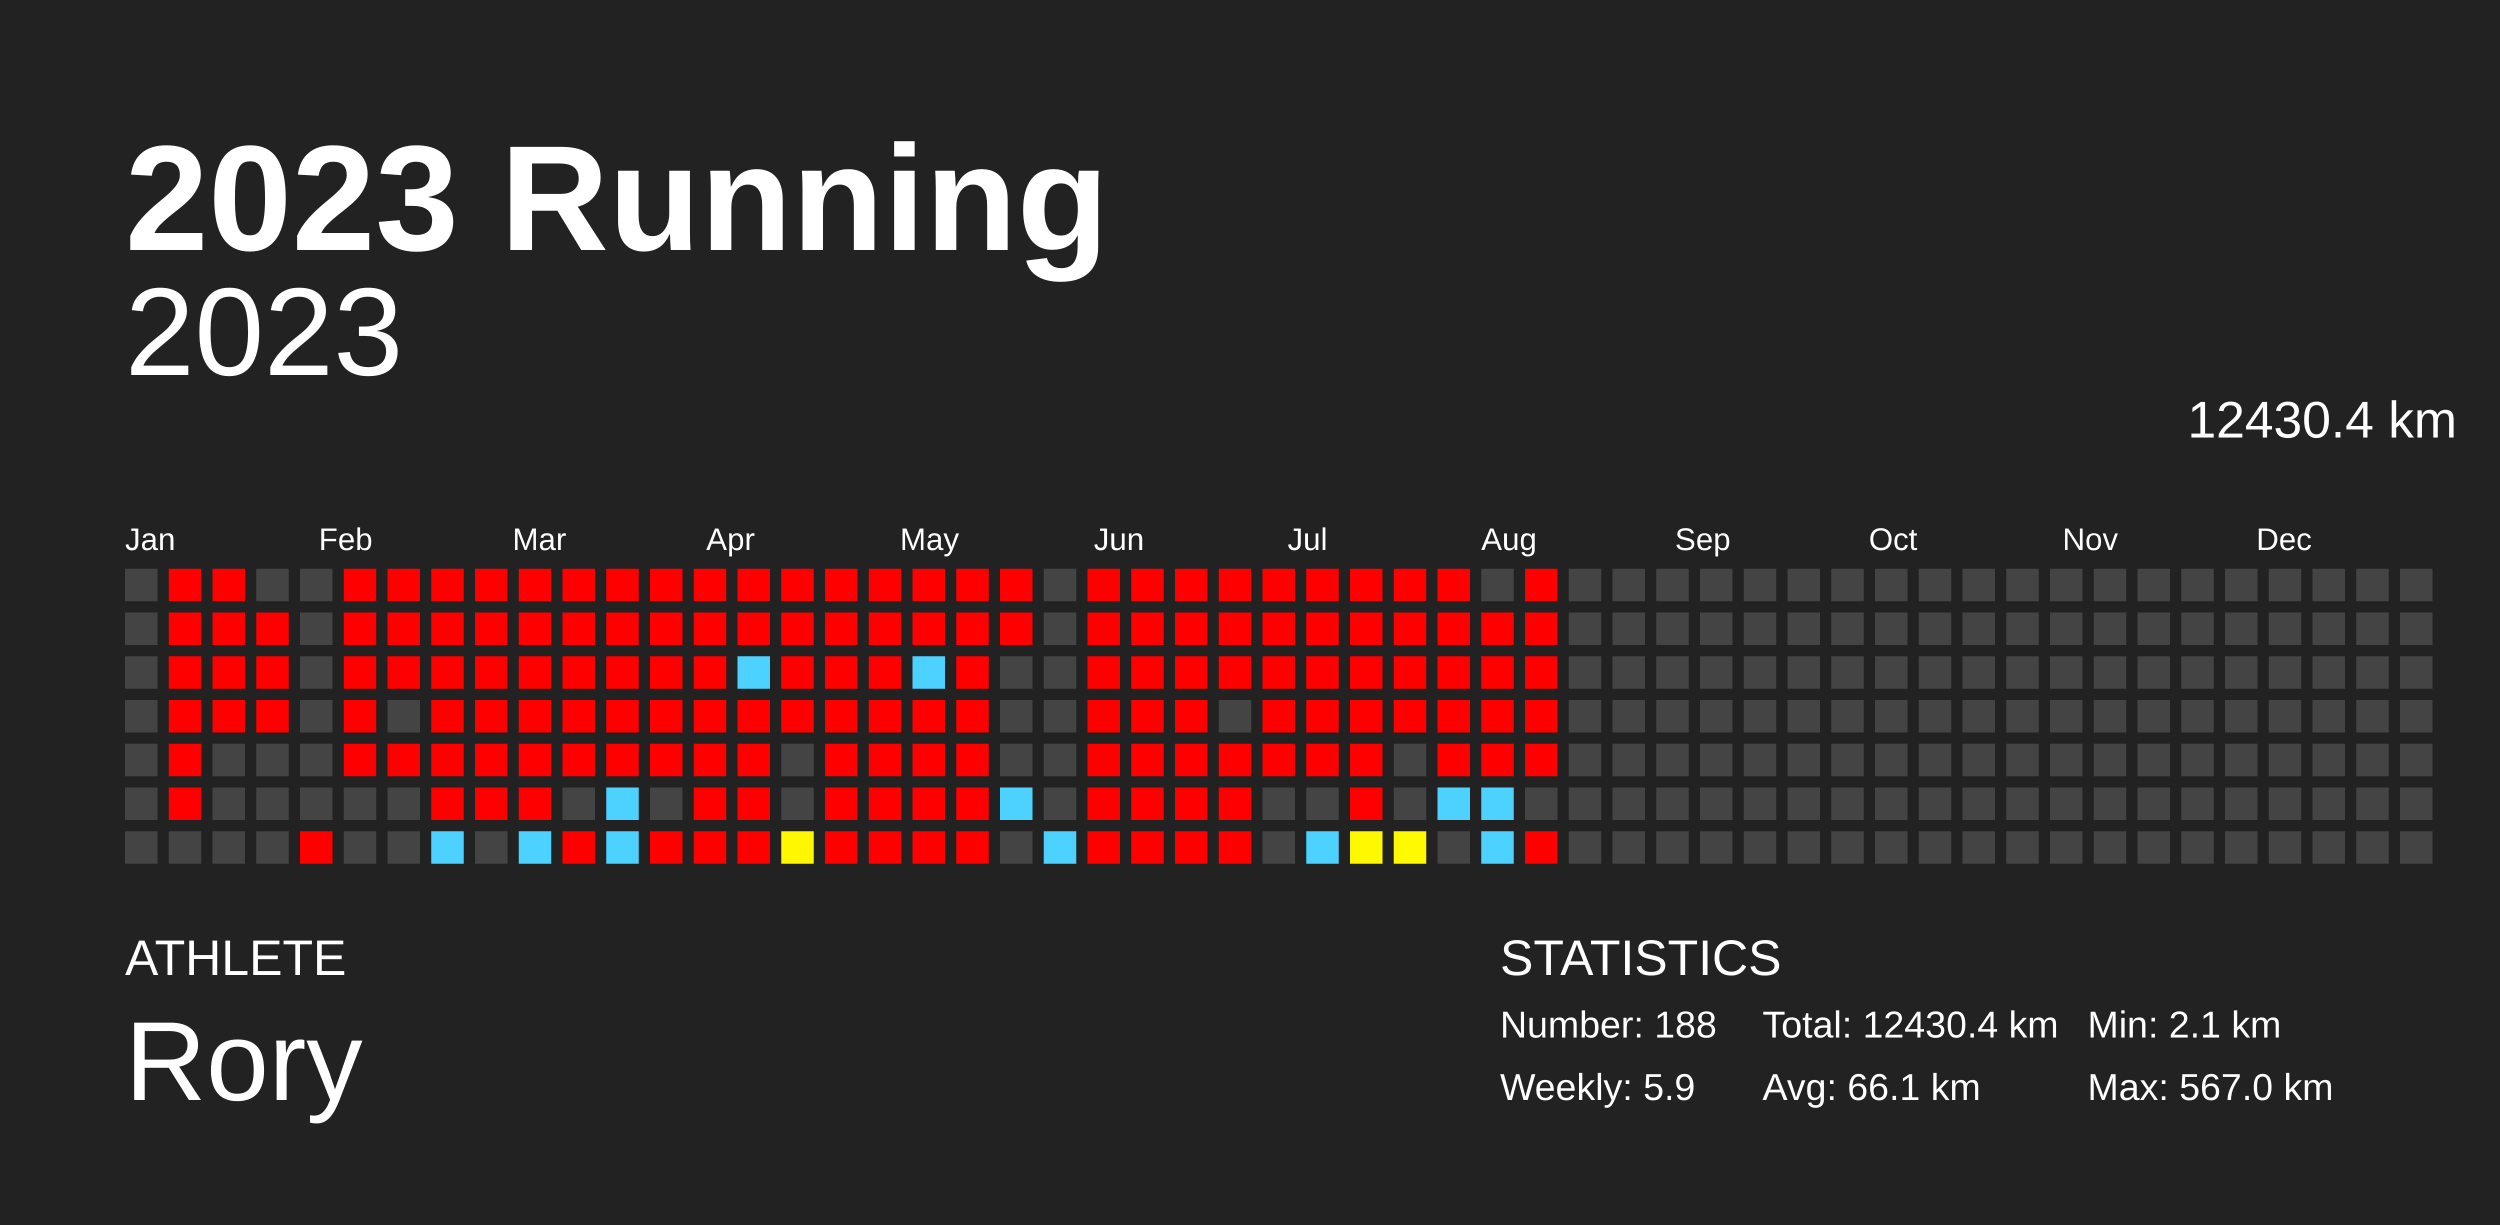
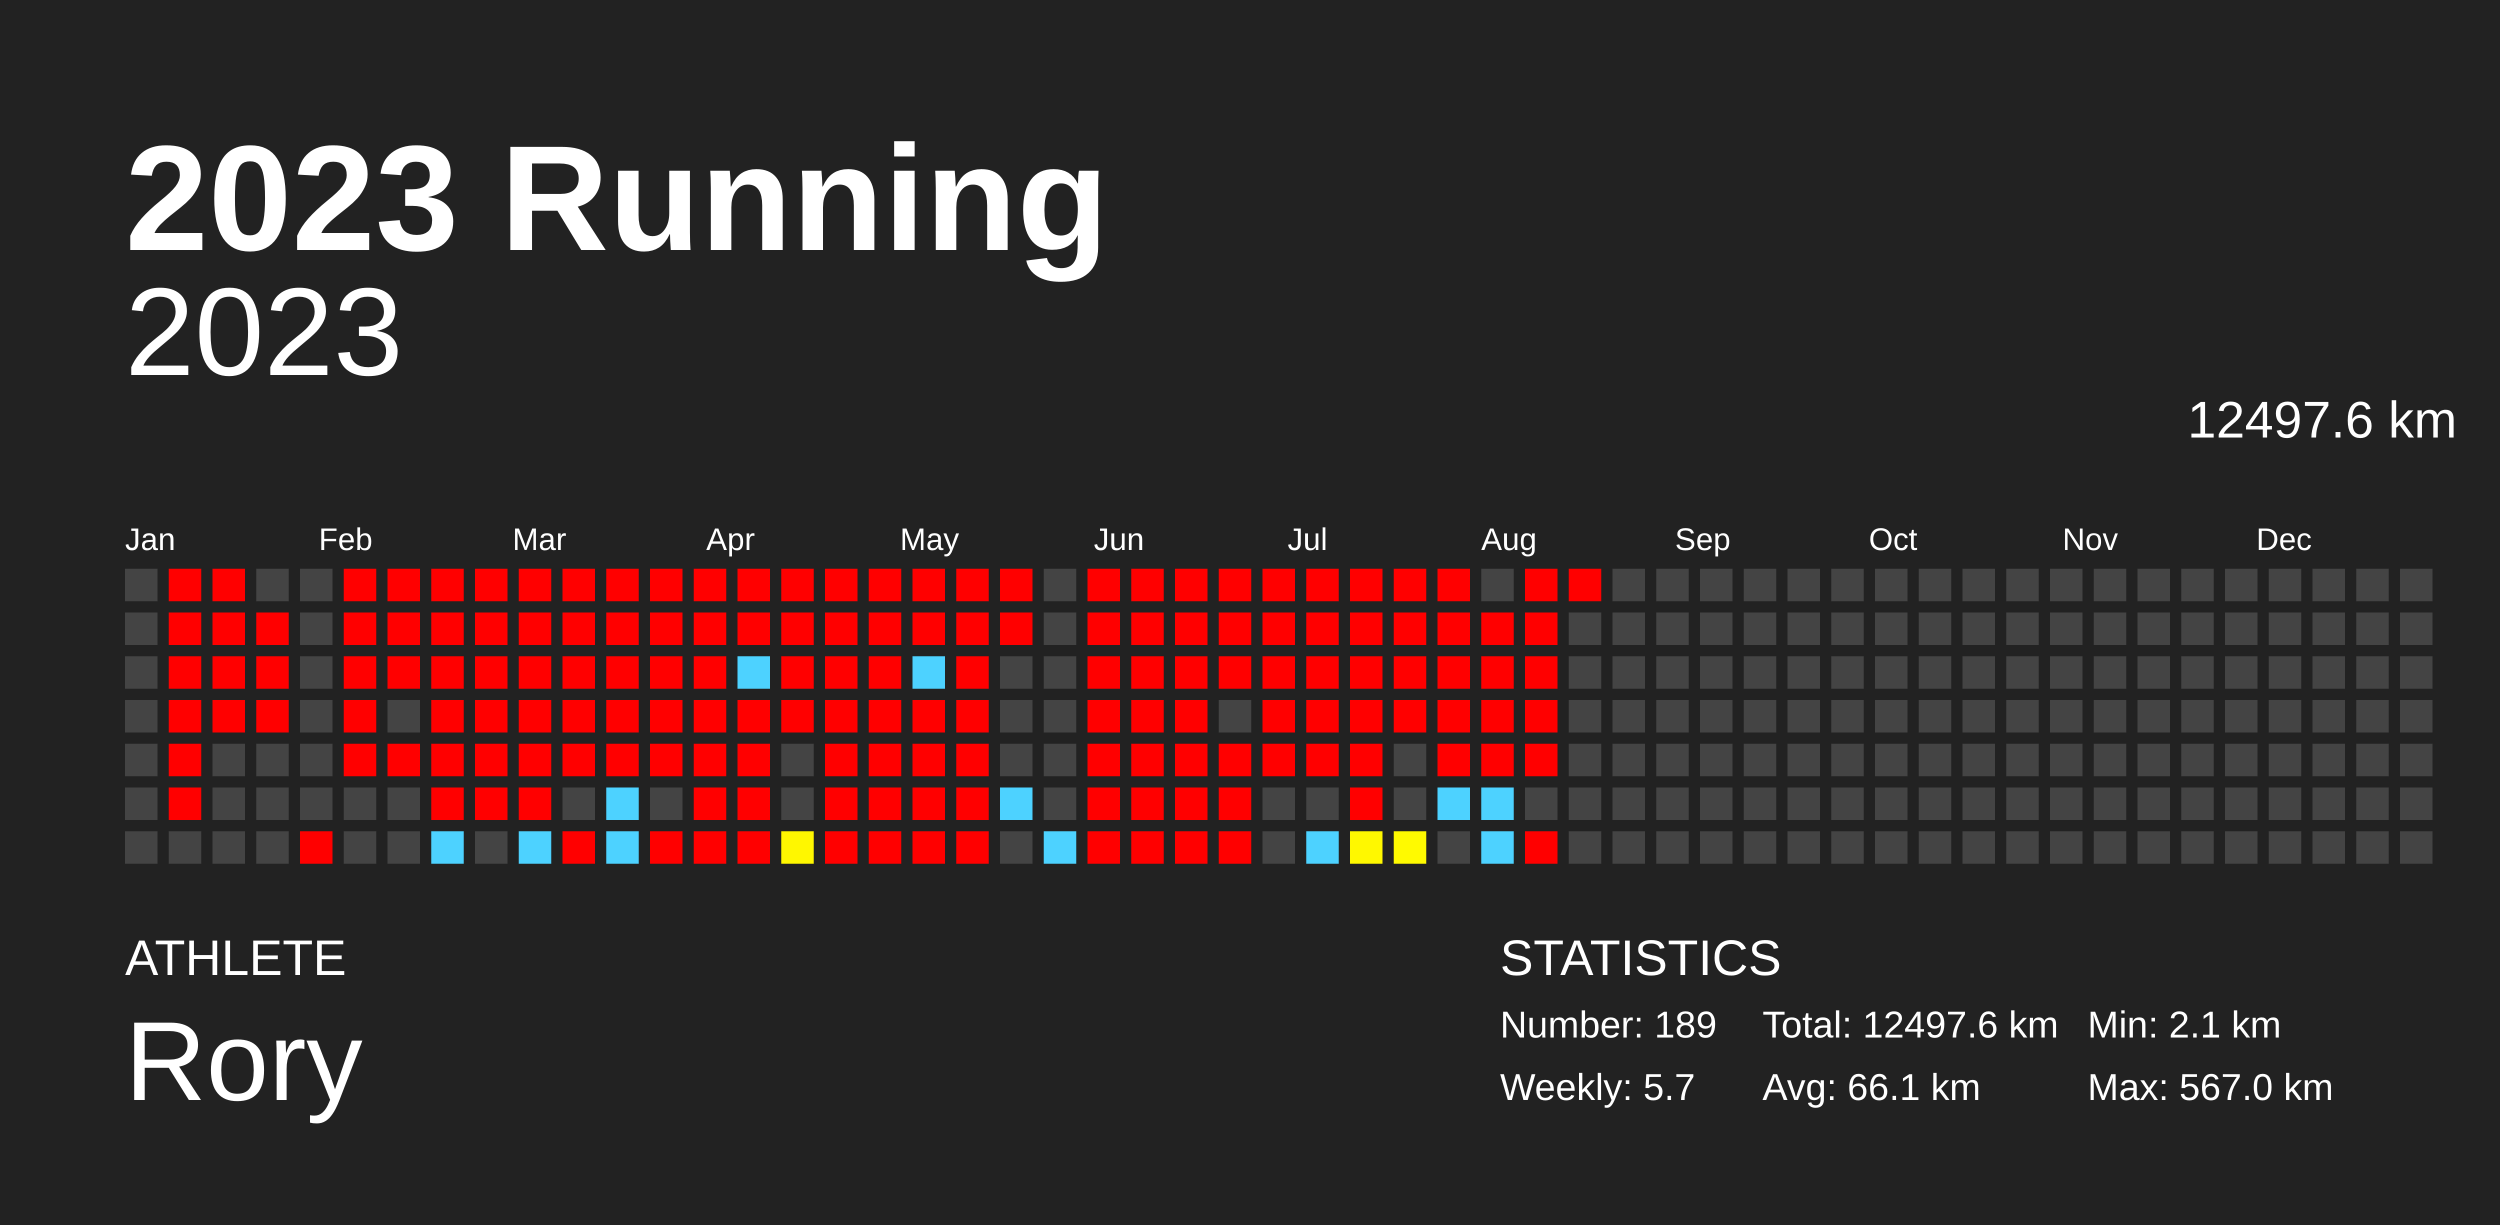
<svg xmlns="http://www.w3.org/2000/svg" baseProfile="full" height="98mm" version="1.1" viewBox="0,0,200,98" width="200mm">
  <defs />
  <rect fill="#222222" height="98" width="200" x="0" y="0" />
  <text fill="#FFFFFF" style="font-size:12px; font-family:Arial; font-weight:bold;" x="10" y="20">2023 Running</text>
  <text fill="#FFFFFF" style="font-size:4px; font-family:Arial" x="10" y="78">ATHLETE</text>
  <text fill="#FFFFFF" style="font-size:9px; font-family:Arial" x="10" y="88">Rory</text>
  <text fill="#FFFFFF" style="font-size:4px; font-family:Arial" x="120" y="78">STATISTICS</text>
-   <text fill="#FFFFFF" style="font-size:3px; font-family:Arial" x="120" y="83">Number: 188</text>
-   <text fill="#FFFFFF" style="font-size:3px; font-family:Arial" x="120" y="88">Weekly: 5.9</text>
-   <text fill="#FFFFFF" style="font-size:3px; font-family:Arial" x="141" y="83">Total: 12430.4 km</text>
+   <text fill="#FFFFFF" style="font-size:3px; font-family:Arial" x="120" y="83">Number: 189</text>
+   <text fill="#FFFFFF" style="font-size:3px; font-family:Arial" x="120" y="88">Weekly: 5.7</text>
+   <text fill="#FFFFFF" style="font-size:3px; font-family:Arial" x="141" y="83">Total: 12497.6 km</text>
  <text fill="#FFFFFF" style="font-size:3px; font-family:Arial" x="141" y="88">Avg: 66.1 km</text>
  <text fill="#FFFFFF" style="font-size:3px; font-family:Arial" x="167" y="83">Min: 2.1 km</text>
  <text fill="#FFFFFF" style="font-size:3px; font-family:Arial" x="167" y="88">Max: 567.0 km</text>
  <text alignment-baseline="hanging" fill="#FFFFFF" style="font-size:10.0px; font-family:Arial;" x="10" y="30">2023</text>
-   <text alignment-baseline="hanging" fill="#FFFFFF" style="font-size:4.125px; font-family:Arial;" x="175" y="35">12430.4 km</text>
+   <text alignment-baseline="hanging" fill="#FFFFFF" style="font-size:4.125px; font-family:Arial;" x="175" y="35">12497.6 km</text>
  <text fill="#FFFFFF" style="font-size:2.5px; font-family:Arial" x="10.0" y="44">Jan</text>
  <text fill="#FFFFFF" style="font-size:2.5px; font-family:Arial" x="25.5" y="44">Feb</text>
  <text fill="#FFFFFF" style="font-size:2.5px; font-family:Arial" x="41.0" y="44">Mar</text>
  <text fill="#FFFFFF" style="font-size:2.5px; font-family:Arial" x="56.5" y="44">Apr</text>
  <text fill="#FFFFFF" style="font-size:2.5px; font-family:Arial" x="72.0" y="44">May</text>
  <text fill="#FFFFFF" style="font-size:2.5px; font-family:Arial" x="87.5" y="44">Jun</text>
  <text fill="#FFFFFF" style="font-size:2.5px; font-family:Arial" x="103.0" y="44">Jul</text>
  <text fill="#FFFFFF" style="font-size:2.5px; font-family:Arial" x="118.5" y="44">Aug</text>
  <text fill="#FFFFFF" style="font-size:2.5px; font-family:Arial" x="134.0" y="44">Sep</text>
  <text fill="#FFFFFF" style="font-size:2.5px; font-family:Arial" x="149.5" y="44">Oct</text>
  <text fill="#FFFFFF" style="font-size:2.5px; font-family:Arial" x="165.0" y="44">Nov</text>
  <text fill="#FFFFFF" style="font-size:2.5px; font-family:Arial" x="180.5" y="44">Dec</text>
  <rect fill="#444444" height="2.6" width="2.6" x="10.0" y="45.5" />
  <rect fill="#444444" height="2.6" width="2.6" x="10.0" y="49.0" />
  <rect fill="#444444" height="2.6" width="2.6" x="10.0" y="52.5" />
  <rect fill="#444444" height="2.6" width="2.6" x="10.0" y="56.0" />
  <rect fill="#444444" height="2.6" width="2.6" x="10.0" y="59.5" />
  <rect fill="#444444" height="2.6" width="2.6" x="10.0" y="63.0" />
  <rect fill="#444444" height="2.6" width="2.6" x="10.0" y="66.5" />
  <rect fill="red" height="2.6" width="2.6" x="13.5" y="45.5" />
  <rect fill="red" height="2.6" width="2.6" x="13.5" y="49.0" />
  <rect fill="red" height="2.6" width="2.6" x="13.5" y="52.5" />
  <rect fill="red" height="2.6" width="2.6" x="13.5" y="56.0" />
  <rect fill="red" height="2.6" width="2.6" x="13.5" y="59.5" />
  <rect fill="red" height="2.6" width="2.6" x="13.5" y="63.0" />
  <rect fill="#444444" height="2.6" width="2.6" x="13.5" y="66.5" />
  <rect fill="red" height="2.6" width="2.6" x="17.0" y="45.5" />
  <rect fill="red" height="2.6" width="2.6" x="17.0" y="49.0" />
  <rect fill="red" height="2.6" width="2.6" x="17.0" y="52.5" />
  <rect fill="red" height="2.6" width="2.6" x="17.0" y="56.0" />
  <rect fill="#444444" height="2.6" width="2.6" x="17.0" y="59.5" />
  <rect fill="#444444" height="2.6" width="2.6" x="17.0" y="63.0" />
  <rect fill="#444444" height="2.6" width="2.6" x="17.0" y="66.5" />
  <rect fill="#444444" height="2.6" width="2.6" x="20.5" y="45.5" />
  <rect fill="red" height="2.6" width="2.6" x="20.5" y="49.0" />
  <rect fill="red" height="2.6" width="2.6" x="20.5" y="52.5" />
  <rect fill="red" height="2.6" width="2.6" x="20.5" y="56.0" />
  <rect fill="#444444" height="2.6" width="2.6" x="20.5" y="59.5" />
  <rect fill="#444444" height="2.6" width="2.6" x="20.5" y="63.0" />
  <rect fill="#444444" height="2.6" width="2.6" x="20.5" y="66.5" />
  <rect fill="#444444" height="2.6" width="2.6" x="24.0" y="45.5" />
  <rect fill="#444444" height="2.6" width="2.6" x="24.0" y="49.0" />
  <rect fill="#444444" height="2.6" width="2.6" x="24.0" y="52.5" />
  <rect fill="#444444" height="2.6" width="2.6" x="24.0" y="56.0" />
  <rect fill="#444444" height="2.6" width="2.6" x="24.0" y="59.5" />
  <rect fill="#444444" height="2.6" width="2.6" x="24.0" y="63.0" />
  <rect fill="red" height="2.6" width="2.6" x="24.0" y="66.5" />
  <rect fill="red" height="2.6" width="2.6" x="27.5" y="45.5" />
  <rect fill="red" height="2.6" width="2.6" x="27.5" y="49.0" />
  <rect fill="red" height="2.6" width="2.6" x="27.5" y="52.5" />
  <rect fill="red" height="2.6" width="2.6" x="27.5" y="56.0" />
  <rect fill="red" height="2.6" width="2.6" x="27.5" y="59.5" />
  <rect fill="#444444" height="2.6" width="2.6" x="27.5" y="63.0" />
  <rect fill="#444444" height="2.6" width="2.6" x="27.5" y="66.5" />
  <rect fill="red" height="2.6" width="2.6" x="31.0" y="45.5" />
  <rect fill="red" height="2.6" width="2.6" x="31.0" y="49.0" />
  <rect fill="red" height="2.6" width="2.6" x="31.0" y="52.5" />
  <rect fill="#444444" height="2.6" width="2.6" x="31.0" y="56.0" />
  <rect fill="red" height="2.6" width="2.6" x="31.0" y="59.5" />
  <rect fill="#444444" height="2.6" width="2.6" x="31.0" y="63.0" />
  <rect fill="#444444" height="2.6" width="2.6" x="31.0" y="66.5" />
  <rect fill="red" height="2.6" width="2.6" x="34.5" y="45.5" />
  <rect fill="red" height="2.6" width="2.6" x="34.5" y="49.0" />
  <rect fill="red" height="2.6" width="2.6" x="34.5" y="52.5" />
  <rect fill="red" height="2.6" width="2.6" x="34.5" y="56.0" />
  <rect fill="red" height="2.6" width="2.6" x="34.5" y="59.5" />
  <rect fill="red" height="2.6" width="2.6" x="34.5" y="63.0" />
  <rect fill="#4dd2ff" height="2.6" width="2.6" x="34.5" y="66.5" />
  <rect fill="red" height="2.6" width="2.6" x="38.0" y="45.5" />
  <rect fill="red" height="2.6" width="2.6" x="38.0" y="49.0" />
  <rect fill="red" height="2.6" width="2.6" x="38.0" y="52.5" />
  <rect fill="red" height="2.6" width="2.6" x="38.0" y="56.0" />
  <rect fill="red" height="2.6" width="2.6" x="38.0" y="59.5" />
  <rect fill="red" height="2.6" width="2.6" x="38.0" y="63.0" />
  <rect fill="#444444" height="2.6" width="2.6" x="38.0" y="66.5" />
  <rect fill="red" height="2.6" width="2.6" x="41.5" y="45.5" />
  <rect fill="red" height="2.6" width="2.6" x="41.5" y="49.0" />
  <rect fill="red" height="2.6" width="2.6" x="41.5" y="52.5" />
  <rect fill="red" height="2.6" width="2.6" x="41.5" y="56.0" />
  <rect fill="red" height="2.6" width="2.6" x="41.5" y="59.5" />
  <rect fill="red" height="2.6" width="2.6" x="41.5" y="63.0" />
  <rect fill="#4dd2ff" height="2.6" width="2.6" x="41.5" y="66.5" />
  <rect fill="red" height="2.6" width="2.6" x="45.0" y="45.5" />
  <rect fill="red" height="2.6" width="2.6" x="45.0" y="49.0" />
  <rect fill="red" height="2.6" width="2.6" x="45.0" y="52.5" />
  <rect fill="red" height="2.6" width="2.6" x="45.0" y="56.0" />
  <rect fill="red" height="2.6" width="2.6" x="45.0" y="59.5" />
  <rect fill="#444444" height="2.6" width="2.6" x="45.0" y="63.0" />
  <rect fill="red" height="2.6" width="2.6" x="45.0" y="66.5" />
  <rect fill="red" height="2.6" width="2.6" x="48.5" y="45.5" />
  <rect fill="red" height="2.6" width="2.6" x="48.5" y="49.0" />
  <rect fill="red" height="2.6" width="2.6" x="48.5" y="52.5" />
  <rect fill="red" height="2.6" width="2.6" x="48.5" y="56.0" />
  <rect fill="red" height="2.6" width="2.6" x="48.5" y="59.5" />
  <rect fill="#4dd2ff" height="2.6" width="2.6" x="48.5" y="63.0" />
  <rect fill="#4dd2ff" height="2.6" width="2.6" x="48.5" y="66.5" />
  <rect fill="red" height="2.6" width="2.6" x="52.0" y="45.5" />
  <rect fill="red" height="2.6" width="2.6" x="52.0" y="49.0" />
  <rect fill="red" height="2.6" width="2.6" x="52.0" y="52.5" />
  <rect fill="red" height="2.6" width="2.6" x="52.0" y="56.0" />
  <rect fill="red" height="2.6" width="2.6" x="52.0" y="59.5" />
  <rect fill="#444444" height="2.6" width="2.6" x="52.0" y="63.0" />
  <rect fill="red" height="2.6" width="2.6" x="52.0" y="66.5" />
  <rect fill="red" height="2.6" width="2.6" x="55.5" y="45.5" />
  <rect fill="red" height="2.6" width="2.6" x="55.5" y="49.0" />
  <rect fill="red" height="2.6" width="2.6" x="55.5" y="52.5" />
  <rect fill="red" height="2.6" width="2.6" x="55.5" y="56.0" />
  <rect fill="red" height="2.6" width="2.6" x="55.5" y="59.5" />
  <rect fill="red" height="2.6" width="2.6" x="55.5" y="63.0" />
  <rect fill="red" height="2.6" width="2.6" x="55.5" y="66.5" />
  <rect fill="red" height="2.6" width="2.6" x="59.0" y="45.5" />
  <rect fill="red" height="2.6" width="2.6" x="59.0" y="49.0" />
  <rect fill="#4dd2ff" height="2.6" width="2.6" x="59.0" y="52.5" />
  <rect fill="red" height="2.6" width="2.6" x="59.0" y="56.0" />
  <rect fill="red" height="2.6" width="2.6" x="59.0" y="59.5" />
  <rect fill="red" height="2.6" width="2.6" x="59.0" y="63.0" />
  <rect fill="red" height="2.6" width="2.6" x="59.0" y="66.5" />
  <rect fill="red" height="2.6" width="2.6" x="62.5" y="45.5" />
  <rect fill="red" height="2.6" width="2.6" x="62.5" y="49.0" />
  <rect fill="red" height="2.6" width="2.6" x="62.5" y="52.5" />
  <rect fill="red" height="2.6" width="2.6" x="62.5" y="56.0" />
  <rect fill="#444444" height="2.6" width="2.6" x="62.5" y="59.5" />
  <rect fill="#444444" height="2.6" width="2.6" x="62.5" y="63.0" />
  <rect fill="#fff700" height="2.6" width="2.6" x="62.5" y="66.5" />
  <rect fill="red" height="2.6" width="2.6" x="66.0" y="45.5" />
  <rect fill="red" height="2.6" width="2.6" x="66.0" y="49.0" />
  <rect fill="red" height="2.6" width="2.6" x="66.0" y="52.5" />
  <rect fill="red" height="2.6" width="2.6" x="66.0" y="56.0" />
  <rect fill="red" height="2.6" width="2.6" x="66.0" y="59.5" />
  <rect fill="red" height="2.6" width="2.6" x="66.0" y="63.0" />
  <rect fill="red" height="2.6" width="2.6" x="66.0" y="66.5" />
  <rect fill="red" height="2.6" width="2.6" x="69.5" y="45.5" />
  <rect fill="red" height="2.6" width="2.6" x="69.5" y="49.0" />
  <rect fill="red" height="2.6" width="2.6" x="69.5" y="52.5" />
  <rect fill="red" height="2.6" width="2.6" x="69.5" y="56.0" />
  <rect fill="red" height="2.6" width="2.6" x="69.5" y="59.5" />
  <rect fill="red" height="2.6" width="2.6" x="69.5" y="63.0" />
  <rect fill="red" height="2.6" width="2.6" x="69.5" y="66.5" />
  <rect fill="red" height="2.6" width="2.6" x="73.0" y="45.5" />
  <rect fill="red" height="2.6" width="2.6" x="73.0" y="49.0" />
  <rect fill="#4dd2ff" height="2.6" width="2.6" x="73.0" y="52.5" />
  <rect fill="red" height="2.6" width="2.6" x="73.0" y="56.0" />
  <rect fill="red" height="2.6" width="2.6" x="73.0" y="59.5" />
  <rect fill="red" height="2.6" width="2.6" x="73.0" y="63.0" />
  <rect fill="red" height="2.6" width="2.6" x="73.0" y="66.5" />
  <rect fill="red" height="2.6" width="2.6" x="76.5" y="45.5" />
  <rect fill="red" height="2.6" width="2.6" x="76.5" y="49.0" />
  <rect fill="red" height="2.6" width="2.6" x="76.5" y="52.5" />
  <rect fill="red" height="2.6" width="2.6" x="76.5" y="56.0" />
  <rect fill="red" height="2.6" width="2.6" x="76.5" y="59.5" />
  <rect fill="red" height="2.6" width="2.6" x="76.5" y="63.0" />
  <rect fill="red" height="2.6" width="2.6" x="76.5" y="66.5" />
  <rect fill="red" height="2.6" width="2.6" x="80.0" y="45.5" />
  <rect fill="red" height="2.6" width="2.6" x="80.0" y="49.0" />
  <rect fill="#444444" height="2.6" width="2.6" x="80.0" y="52.5" />
  <rect fill="#444444" height="2.6" width="2.6" x="80.0" y="56.0" />
  <rect fill="#444444" height="2.6" width="2.6" x="80.0" y="59.5" />
  <rect fill="#4dd2ff" height="2.6" width="2.6" x="80.0" y="63.0" />
  <rect fill="#444444" height="2.6" width="2.6" x="80.0" y="66.5" />
  <rect fill="#444444" height="2.6" width="2.6" x="83.5" y="45.5" />
  <rect fill="#444444" height="2.6" width="2.6" x="83.5" y="49.0" />
  <rect fill="#444444" height="2.6" width="2.6" x="83.5" y="52.5" />
  <rect fill="#444444" height="2.6" width="2.6" x="83.5" y="56.0" />
  <rect fill="#444444" height="2.6" width="2.6" x="83.5" y="59.5" />
  <rect fill="#444444" height="2.6" width="2.6" x="83.5" y="63.0" />
  <rect fill="#4dd2ff" height="2.6" width="2.6" x="83.5" y="66.5" />
  <rect fill="red" height="2.6" width="2.6" x="87.0" y="45.5" />
  <rect fill="red" height="2.6" width="2.6" x="87.0" y="49.0" />
  <rect fill="red" height="2.6" width="2.6" x="87.0" y="52.5" />
  <rect fill="red" height="2.6" width="2.6" x="87.0" y="56.0" />
  <rect fill="red" height="2.6" width="2.6" x="87.0" y="59.5" />
  <rect fill="red" height="2.6" width="2.6" x="87.0" y="63.0" />
  <rect fill="red" height="2.6" width="2.6" x="87.0" y="66.5" />
  <rect fill="red" height="2.6" width="2.6" x="90.5" y="45.5" />
  <rect fill="red" height="2.6" width="2.6" x="90.5" y="49.0" />
  <rect fill="red" height="2.6" width="2.6" x="90.5" y="52.5" />
  <rect fill="red" height="2.6" width="2.6" x="90.5" y="56.0" />
  <rect fill="red" height="2.6" width="2.6" x="90.5" y="59.5" />
  <rect fill="red" height="2.6" width="2.6" x="90.5" y="63.0" />
  <rect fill="red" height="2.6" width="2.6" x="90.5" y="66.5" />
  <rect fill="red" height="2.6" width="2.6" x="94.0" y="45.5" />
  <rect fill="red" height="2.6" width="2.6" x="94.0" y="49.0" />
  <rect fill="red" height="2.6" width="2.6" x="94.0" y="52.5" />
  <rect fill="red" height="2.6" width="2.6" x="94.0" y="56.0" />
  <rect fill="red" height="2.6" width="2.6" x="94.0" y="59.5" />
  <rect fill="red" height="2.6" width="2.6" x="94.0" y="63.0" />
  <rect fill="red" height="2.6" width="2.6" x="94.0" y="66.5" />
  <rect fill="red" height="2.6" width="2.6" x="97.5" y="45.5" />
  <rect fill="red" height="2.6" width="2.6" x="97.5" y="49.0" />
  <rect fill="red" height="2.6" width="2.6" x="97.5" y="52.5" />
  <rect fill="#444444" height="2.6" width="2.6" x="97.5" y="56.0" />
  <rect fill="red" height="2.6" width="2.6" x="97.5" y="59.5" />
  <rect fill="red" height="2.6" width="2.6" x="97.5" y="63.0" />
  <rect fill="red" height="2.6" width="2.6" x="97.5" y="66.5" />
  <rect fill="red" height="2.6" width="2.6" x="101.0" y="45.5" />
  <rect fill="red" height="2.6" width="2.6" x="101.0" y="49.0" />
  <rect fill="red" height="2.6" width="2.6" x="101.0" y="52.5" />
  <rect fill="red" height="2.6" width="2.6" x="101.0" y="56.0" />
  <rect fill="red" height="2.6" width="2.6" x="101.0" y="59.5" />
  <rect fill="#444444" height="2.6" width="2.6" x="101.0" y="63.0" />
  <rect fill="#444444" height="2.6" width="2.6" x="101.0" y="66.5" />
  <rect fill="red" height="2.6" width="2.6" x="104.5" y="45.5" />
  <rect fill="red" height="2.6" width="2.6" x="104.5" y="49.0" />
  <rect fill="red" height="2.6" width="2.6" x="104.5" y="52.5" />
  <rect fill="red" height="2.6" width="2.6" x="104.5" y="56.0" />
  <rect fill="red" height="2.6" width="2.6" x="104.5" y="59.5" />
  <rect fill="#444444" height="2.6" width="2.6" x="104.5" y="63.0" />
  <rect fill="#4dd2ff" height="2.6" width="2.6" x="104.5" y="66.5" />
  <rect fill="red" height="2.6" width="2.6" x="108.0" y="45.5" />
  <rect fill="red" height="2.6" width="2.6" x="108.0" y="49.0" />
  <rect fill="red" height="2.6" width="2.6" x="108.0" y="52.5" />
  <rect fill="red" height="2.6" width="2.6" x="108.0" y="56.0" />
  <rect fill="red" height="2.6" width="2.6" x="108.0" y="59.5" />
  <rect fill="red" height="2.6" width="2.6" x="108.0" y="63.0" />
  <rect fill="#fff800" height="2.6" width="2.6" x="108.0" y="66.5" />
  <rect fill="red" height="2.6" width="2.6" x="111.5" y="45.5" />
  <rect fill="red" height="2.6" width="2.6" x="111.5" y="49.0" />
  <rect fill="red" height="2.6" width="2.6" x="111.5" y="52.5" />
  <rect fill="red" height="2.6" width="2.6" x="111.5" y="56.0" />
  <rect fill="#444444" height="2.6" width="2.6" x="111.5" y="59.5" />
  <rect fill="#444444" height="2.6" width="2.6" x="111.5" y="63.0" />
  <rect fill="#fffa00" height="2.6" width="2.6" x="111.5" y="66.5" />
  <rect fill="red" height="2.6" width="2.6" x="115.0" y="45.5" />
  <rect fill="red" height="2.6" width="2.6" x="115.0" y="49.0" />
  <rect fill="red" height="2.6" width="2.6" x="115.0" y="52.5" />
  <rect fill="red" height="2.6" width="2.6" x="115.0" y="56.0" />
  <rect fill="red" height="2.6" width="2.6" x="115.0" y="59.5" />
  <rect fill="#4dd2ff" height="2.6" width="2.6" x="115.0" y="63.0" />
  <rect fill="#444444" height="2.6" width="2.6" x="115.0" y="66.5" />
  <rect fill="#444444" height="2.6" width="2.6" x="118.5" y="45.5" />
  <rect fill="red" height="2.6" width="2.6" x="118.5" y="49.0" />
  <rect fill="red" height="2.6" width="2.6" x="118.5" y="52.5" />
  <rect fill="red" height="2.6" width="2.6" x="118.5" y="56.0" />
  <rect fill="red" height="2.6" width="2.6" x="118.5" y="59.5" />
  <rect fill="#4dd2ff" height="2.6" width="2.6" x="118.5" y="63.0" />
  <rect fill="#4dd2ff" height="2.6" width="2.6" x="118.5" y="66.5" />
  <rect fill="red" height="2.6" width="2.6" x="122.0" y="45.5" />
  <rect fill="red" height="2.6" width="2.6" x="122.0" y="49.0" />
  <rect fill="red" height="2.6" width="2.6" x="122.0" y="52.5" />
  <rect fill="red" height="2.6" width="2.6" x="122.0" y="56.0" />
  <rect fill="red" height="2.6" width="2.6" x="122.0" y="59.5" />
  <rect fill="#444444" height="2.6" width="2.6" x="122.0" y="63.0" />
  <rect fill="red" height="2.6" width="2.6" x="122.0" y="66.5" />
-   <rect fill="#444444" height="2.6" width="2.6" x="125.5" y="45.5" />
+   <rect fill="red" height="2.6" width="2.6" x="125.5" y="45.5" />
  <rect fill="#444444" height="2.6" width="2.6" x="125.5" y="49.0" />
  <rect fill="#444444" height="2.6" width="2.6" x="125.5" y="52.5" />
  <rect fill="#444444" height="2.6" width="2.6" x="125.5" y="56.0" />
  <rect fill="#444444" height="2.6" width="2.6" x="125.5" y="59.5" />
  <rect fill="#444444" height="2.6" width="2.6" x="125.5" y="63.0" />
  <rect fill="#444444" height="2.6" width="2.6" x="125.5" y="66.5" />
  <rect fill="#444444" height="2.6" width="2.6" x="129.0" y="45.5" />
  <rect fill="#444444" height="2.6" width="2.6" x="129.0" y="49.0" />
  <rect fill="#444444" height="2.6" width="2.6" x="129.0" y="52.5" />
  <rect fill="#444444" height="2.6" width="2.6" x="129.0" y="56.0" />
  <rect fill="#444444" height="2.6" width="2.6" x="129.0" y="59.5" />
  <rect fill="#444444" height="2.6" width="2.6" x="129.0" y="63.0" />
  <rect fill="#444444" height="2.6" width="2.6" x="129.0" y="66.5" />
  <rect fill="#444444" height="2.6" width="2.6" x="132.5" y="45.5" />
  <rect fill="#444444" height="2.6" width="2.6" x="132.5" y="49.0" />
  <rect fill="#444444" height="2.6" width="2.6" x="132.5" y="52.5" />
  <rect fill="#444444" height="2.6" width="2.6" x="132.5" y="56.0" />
  <rect fill="#444444" height="2.6" width="2.6" x="132.5" y="59.5" />
  <rect fill="#444444" height="2.6" width="2.6" x="132.5" y="63.0" />
  <rect fill="#444444" height="2.6" width="2.6" x="132.5" y="66.5" />
  <rect fill="#444444" height="2.6" width="2.6" x="136.0" y="45.5" />
  <rect fill="#444444" height="2.6" width="2.6" x="136.0" y="49.0" />
  <rect fill="#444444" height="2.6" width="2.6" x="136.0" y="52.5" />
  <rect fill="#444444" height="2.6" width="2.6" x="136.0" y="56.0" />
  <rect fill="#444444" height="2.6" width="2.6" x="136.0" y="59.5" />
  <rect fill="#444444" height="2.6" width="2.6" x="136.0" y="63.0" />
  <rect fill="#444444" height="2.6" width="2.6" x="136.0" y="66.5" />
  <rect fill="#444444" height="2.6" width="2.6" x="139.5" y="45.5" />
  <rect fill="#444444" height="2.6" width="2.6" x="139.5" y="49.0" />
  <rect fill="#444444" height="2.6" width="2.6" x="139.5" y="52.5" />
  <rect fill="#444444" height="2.6" width="2.6" x="139.5" y="56.0" />
  <rect fill="#444444" height="2.6" width="2.6" x="139.5" y="59.5" />
  <rect fill="#444444" height="2.6" width="2.6" x="139.5" y="63.0" />
  <rect fill="#444444" height="2.6" width="2.6" x="139.5" y="66.5" />
  <rect fill="#444444" height="2.6" width="2.6" x="143.0" y="45.5" />
  <rect fill="#444444" height="2.6" width="2.6" x="143.0" y="49.0" />
  <rect fill="#444444" height="2.6" width="2.6" x="143.0" y="52.5" />
  <rect fill="#444444" height="2.6" width="2.6" x="143.0" y="56.0" />
  <rect fill="#444444" height="2.6" width="2.6" x="143.0" y="59.5" />
  <rect fill="#444444" height="2.6" width="2.6" x="143.0" y="63.0" />
  <rect fill="#444444" height="2.6" width="2.6" x="143.0" y="66.5" />
  <rect fill="#444444" height="2.6" width="2.6" x="146.5" y="45.5" />
  <rect fill="#444444" height="2.6" width="2.6" x="146.5" y="49.0" />
  <rect fill="#444444" height="2.6" width="2.6" x="146.5" y="52.5" />
  <rect fill="#444444" height="2.6" width="2.6" x="146.5" y="56.0" />
  <rect fill="#444444" height="2.6" width="2.6" x="146.5" y="59.5" />
  <rect fill="#444444" height="2.6" width="2.6" x="146.5" y="63.0" />
  <rect fill="#444444" height="2.6" width="2.6" x="146.5" y="66.5" />
  <rect fill="#444444" height="2.6" width="2.6" x="150.0" y="45.5" />
  <rect fill="#444444" height="2.6" width="2.6" x="150.0" y="49.0" />
  <rect fill="#444444" height="2.6" width="2.6" x="150.0" y="52.5" />
  <rect fill="#444444" height="2.6" width="2.6" x="150.0" y="56.0" />
  <rect fill="#444444" height="2.6" width="2.6" x="150.0" y="59.5" />
  <rect fill="#444444" height="2.6" width="2.6" x="150.0" y="63.0" />
  <rect fill="#444444" height="2.6" width="2.6" x="150.0" y="66.5" />
  <rect fill="#444444" height="2.6" width="2.6" x="153.5" y="45.5" />
  <rect fill="#444444" height="2.6" width="2.6" x="153.5" y="49.0" />
  <rect fill="#444444" height="2.6" width="2.6" x="153.5" y="52.5" />
  <rect fill="#444444" height="2.6" width="2.6" x="153.5" y="56.0" />
  <rect fill="#444444" height="2.6" width="2.6" x="153.5" y="59.5" />
  <rect fill="#444444" height="2.6" width="2.6" x="153.5" y="63.0" />
  <rect fill="#444444" height="2.6" width="2.6" x="153.5" y="66.5" />
  <rect fill="#444444" height="2.6" width="2.6" x="157.0" y="45.5" />
  <rect fill="#444444" height="2.6" width="2.6" x="157.0" y="49.0" />
  <rect fill="#444444" height="2.6" width="2.6" x="157.0" y="52.5" />
  <rect fill="#444444" height="2.6" width="2.6" x="157.0" y="56.0" />
  <rect fill="#444444" height="2.6" width="2.6" x="157.0" y="59.5" />
  <rect fill="#444444" height="2.6" width="2.6" x="157.0" y="63.0" />
  <rect fill="#444444" height="2.6" width="2.6" x="157.0" y="66.5" />
  <rect fill="#444444" height="2.6" width="2.6" x="160.5" y="45.5" />
  <rect fill="#444444" height="2.6" width="2.6" x="160.5" y="49.0" />
  <rect fill="#444444" height="2.6" width="2.6" x="160.5" y="52.5" />
  <rect fill="#444444" height="2.6" width="2.6" x="160.5" y="56.0" />
  <rect fill="#444444" height="2.6" width="2.6" x="160.5" y="59.5" />
  <rect fill="#444444" height="2.6" width="2.6" x="160.5" y="63.0" />
  <rect fill="#444444" height="2.6" width="2.6" x="160.5" y="66.5" />
  <rect fill="#444444" height="2.6" width="2.6" x="164.0" y="45.5" />
  <rect fill="#444444" height="2.6" width="2.6" x="164.0" y="49.0" />
  <rect fill="#444444" height="2.6" width="2.6" x="164.0" y="52.5" />
  <rect fill="#444444" height="2.6" width="2.6" x="164.0" y="56.0" />
  <rect fill="#444444" height="2.6" width="2.6" x="164.0" y="59.5" />
  <rect fill="#444444" height="2.6" width="2.6" x="164.0" y="63.0" />
  <rect fill="#444444" height="2.6" width="2.6" x="164.0" y="66.5" />
  <rect fill="#444444" height="2.6" width="2.6" x="167.5" y="45.5" />
  <rect fill="#444444" height="2.6" width="2.6" x="167.5" y="49.0" />
  <rect fill="#444444" height="2.6" width="2.6" x="167.5" y="52.5" />
  <rect fill="#444444" height="2.6" width="2.6" x="167.5" y="56.0" />
  <rect fill="#444444" height="2.6" width="2.6" x="167.5" y="59.5" />
  <rect fill="#444444" height="2.6" width="2.6" x="167.5" y="63.0" />
  <rect fill="#444444" height="2.6" width="2.6" x="167.5" y="66.5" />
  <rect fill="#444444" height="2.6" width="2.6" x="171.0" y="45.5" />
  <rect fill="#444444" height="2.6" width="2.6" x="171.0" y="49.0" />
  <rect fill="#444444" height="2.6" width="2.6" x="171.0" y="52.5" />
  <rect fill="#444444" height="2.6" width="2.6" x="171.0" y="56.0" />
  <rect fill="#444444" height="2.6" width="2.6" x="171.0" y="59.5" />
  <rect fill="#444444" height="2.6" width="2.6" x="171.0" y="63.0" />
  <rect fill="#444444" height="2.6" width="2.6" x="171.0" y="66.5" />
  <rect fill="#444444" height="2.6" width="2.6" x="174.5" y="45.5" />
  <rect fill="#444444" height="2.6" width="2.6" x="174.5" y="49.0" />
  <rect fill="#444444" height="2.6" width="2.6" x="174.5" y="52.5" />
  <rect fill="#444444" height="2.6" width="2.6" x="174.5" y="56.0" />
  <rect fill="#444444" height="2.6" width="2.6" x="174.5" y="59.5" />
  <rect fill="#444444" height="2.6" width="2.6" x="174.5" y="63.0" />
  <rect fill="#444444" height="2.6" width="2.6" x="174.5" y="66.5" />
  <rect fill="#444444" height="2.6" width="2.6" x="178.0" y="45.5" />
  <rect fill="#444444" height="2.6" width="2.6" x="178.0" y="49.0" />
  <rect fill="#444444" height="2.6" width="2.6" x="178.0" y="52.5" />
  <rect fill="#444444" height="2.6" width="2.6" x="178.0" y="56.0" />
  <rect fill="#444444" height="2.6" width="2.6" x="178.0" y="59.5" />
  <rect fill="#444444" height="2.6" width="2.6" x="178.0" y="63.0" />
  <rect fill="#444444" height="2.6" width="2.6" x="178.0" y="66.5" />
  <rect fill="#444444" height="2.6" width="2.6" x="181.5" y="45.5" />
  <rect fill="#444444" height="2.6" width="2.6" x="181.5" y="49.0" />
  <rect fill="#444444" height="2.6" width="2.6" x="181.5" y="52.5" />
  <rect fill="#444444" height="2.6" width="2.6" x="181.5" y="56.0" />
  <rect fill="#444444" height="2.6" width="2.6" x="181.5" y="59.5" />
  <rect fill="#444444" height="2.6" width="2.6" x="181.5" y="63.0" />
  <rect fill="#444444" height="2.6" width="2.6" x="181.5" y="66.5" />
  <rect fill="#444444" height="2.6" width="2.6" x="185.0" y="45.5" />
  <rect fill="#444444" height="2.6" width="2.6" x="185.0" y="49.0" />
  <rect fill="#444444" height="2.6" width="2.6" x="185.0" y="52.5" />
  <rect fill="#444444" height="2.6" width="2.6" x="185.0" y="56.0" />
  <rect fill="#444444" height="2.6" width="2.6" x="185.0" y="59.5" />
  <rect fill="#444444" height="2.6" width="2.6" x="185.0" y="63.0" />
  <rect fill="#444444" height="2.6" width="2.6" x="185.0" y="66.5" />
  <rect fill="#444444" height="2.6" width="2.6" x="188.5" y="45.5" />
  <rect fill="#444444" height="2.6" width="2.6" x="188.5" y="49.0" />
  <rect fill="#444444" height="2.6" width="2.6" x="188.5" y="52.5" />
  <rect fill="#444444" height="2.6" width="2.6" x="188.5" y="56.0" />
  <rect fill="#444444" height="2.6" width="2.6" x="188.5" y="59.5" />
  <rect fill="#444444" height="2.6" width="2.6" x="188.5" y="63.0" />
  <rect fill="#444444" height="2.6" width="2.6" x="188.5" y="66.5" />
  <rect fill="#444444" height="2.6" width="2.6" x="192.0" y="45.5" />
  <rect fill="#444444" height="2.6" width="2.6" x="192.0" y="49.0" />
  <rect fill="#444444" height="2.6" width="2.6" x="192.0" y="52.5" />
  <rect fill="#444444" height="2.6" width="2.6" x="192.0" y="56.0" />
  <rect fill="#444444" height="2.6" width="2.6" x="192.0" y="59.5" />
  <rect fill="#444444" height="2.6" width="2.6" x="192.0" y="63.0" />
  <rect fill="#444444" height="2.6" width="2.6" x="192.0" y="66.5" />
</svg>
